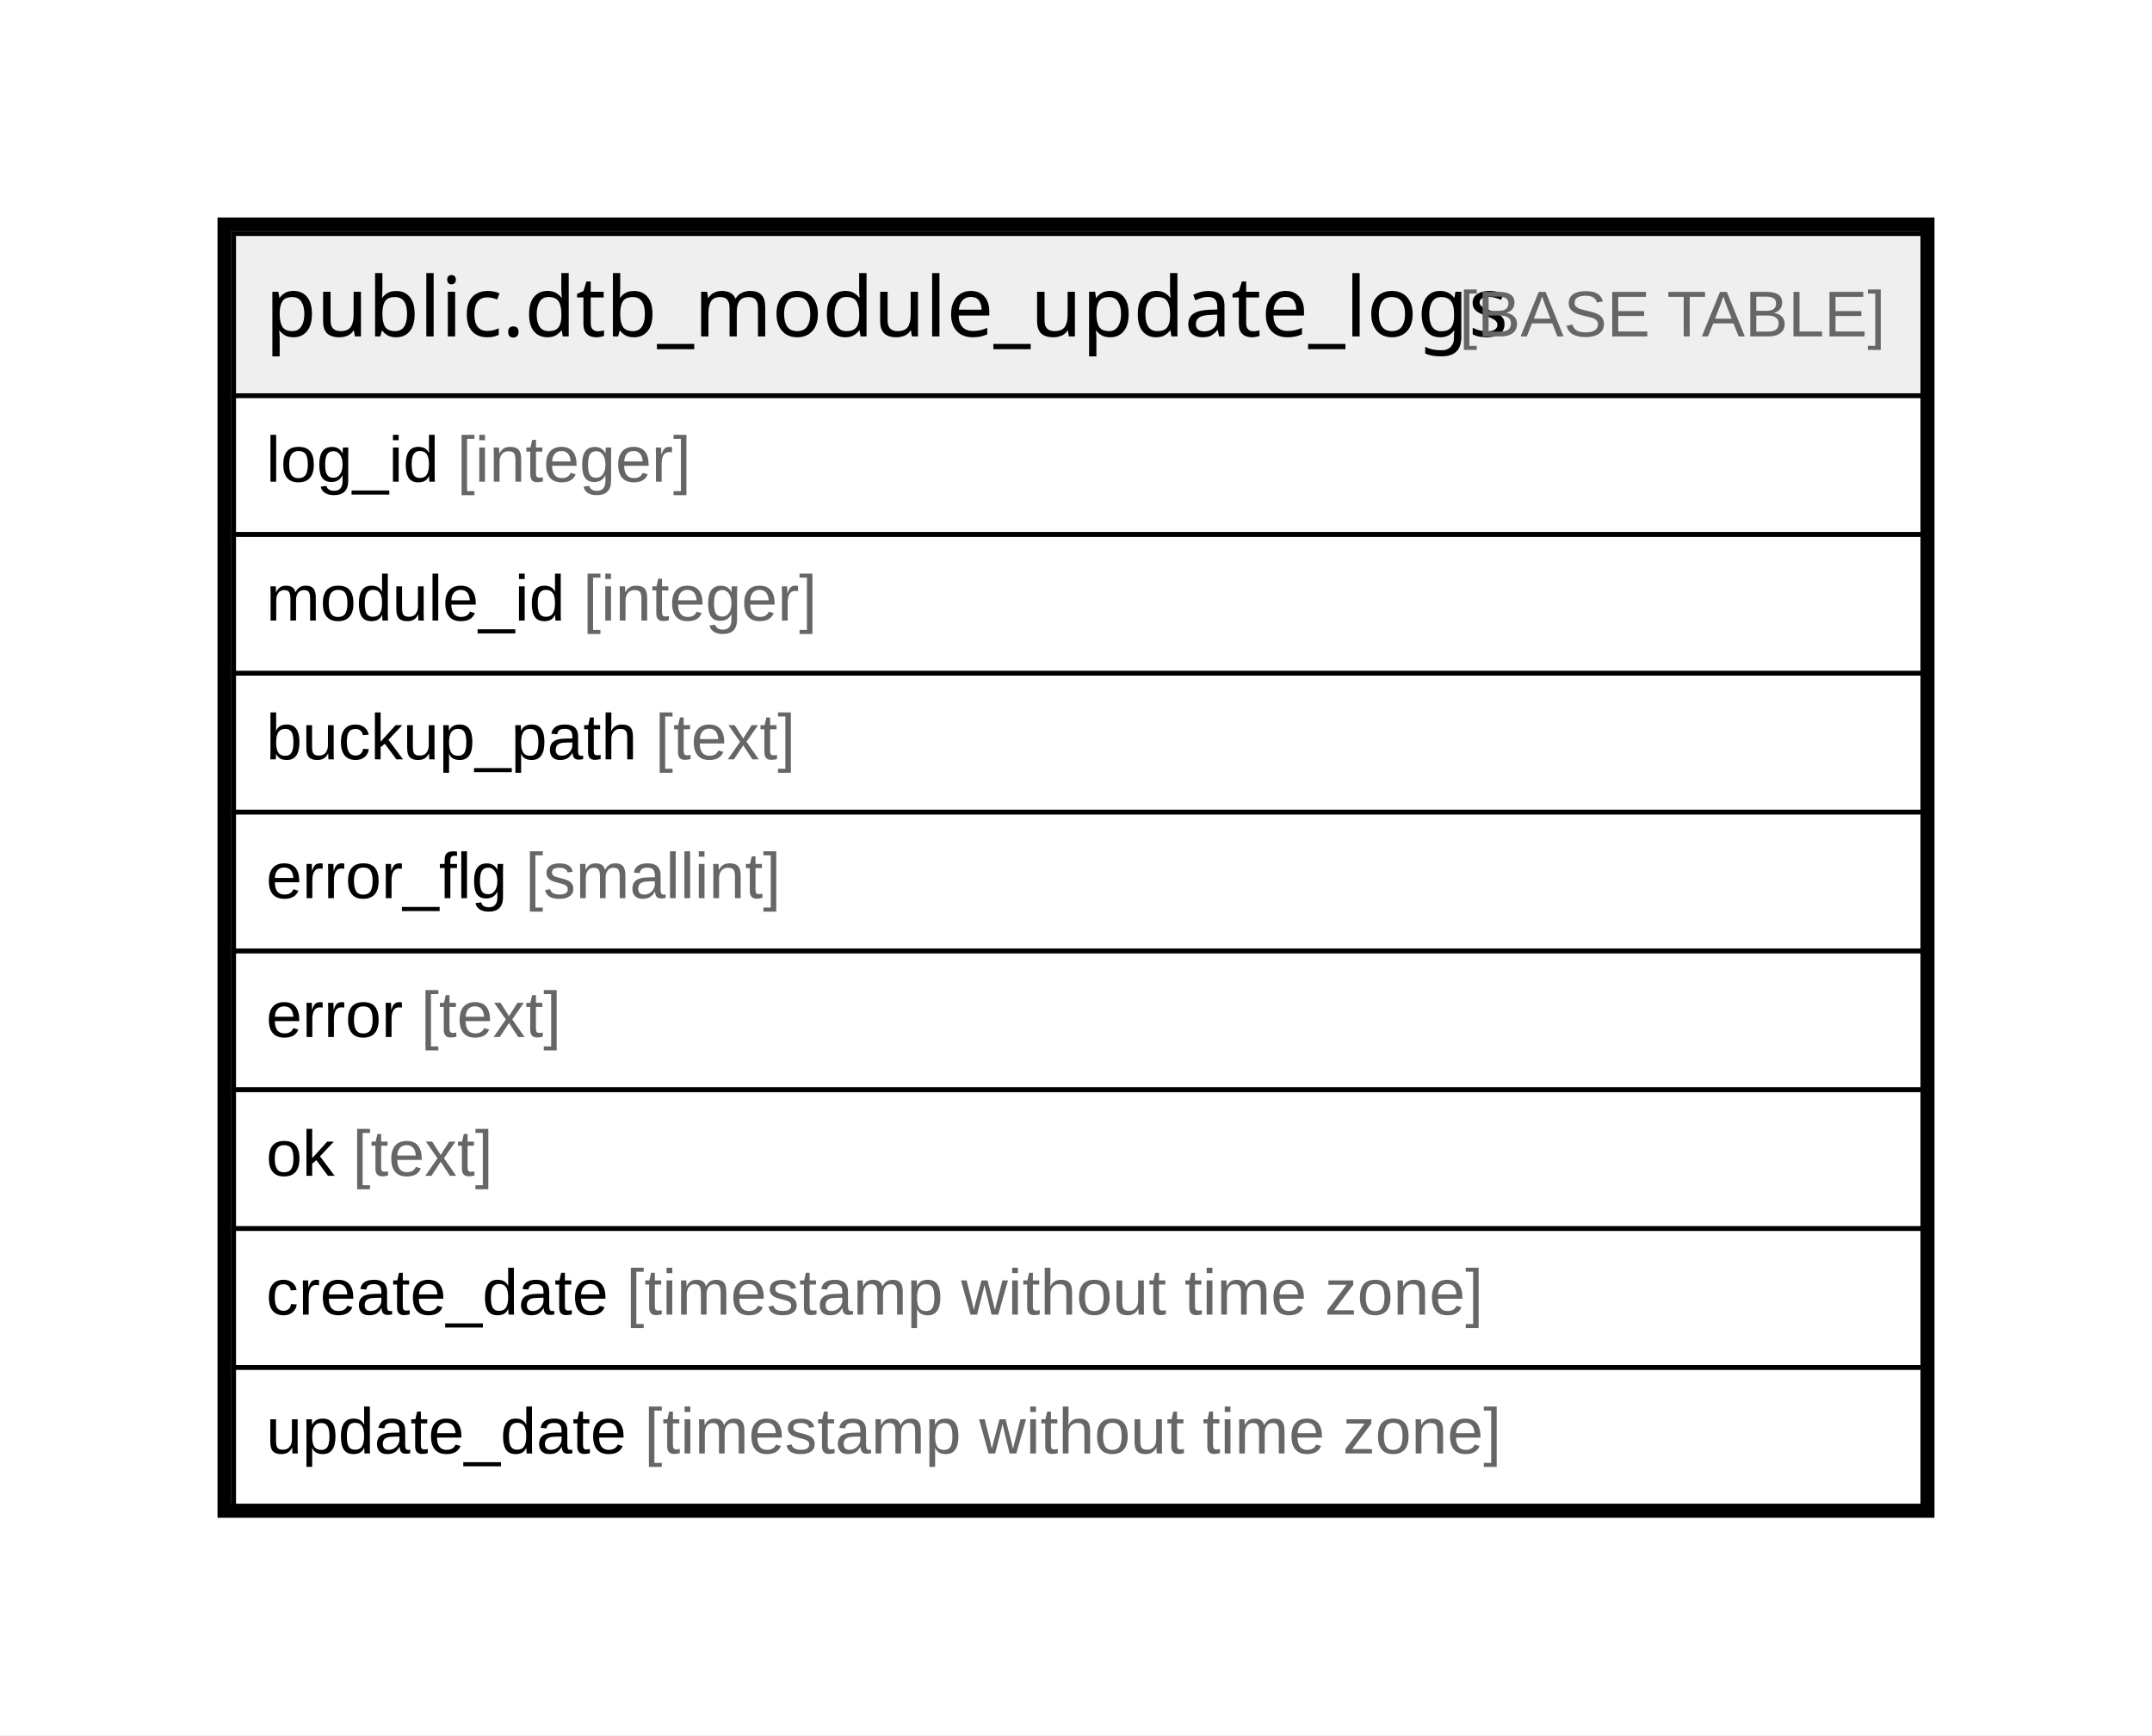
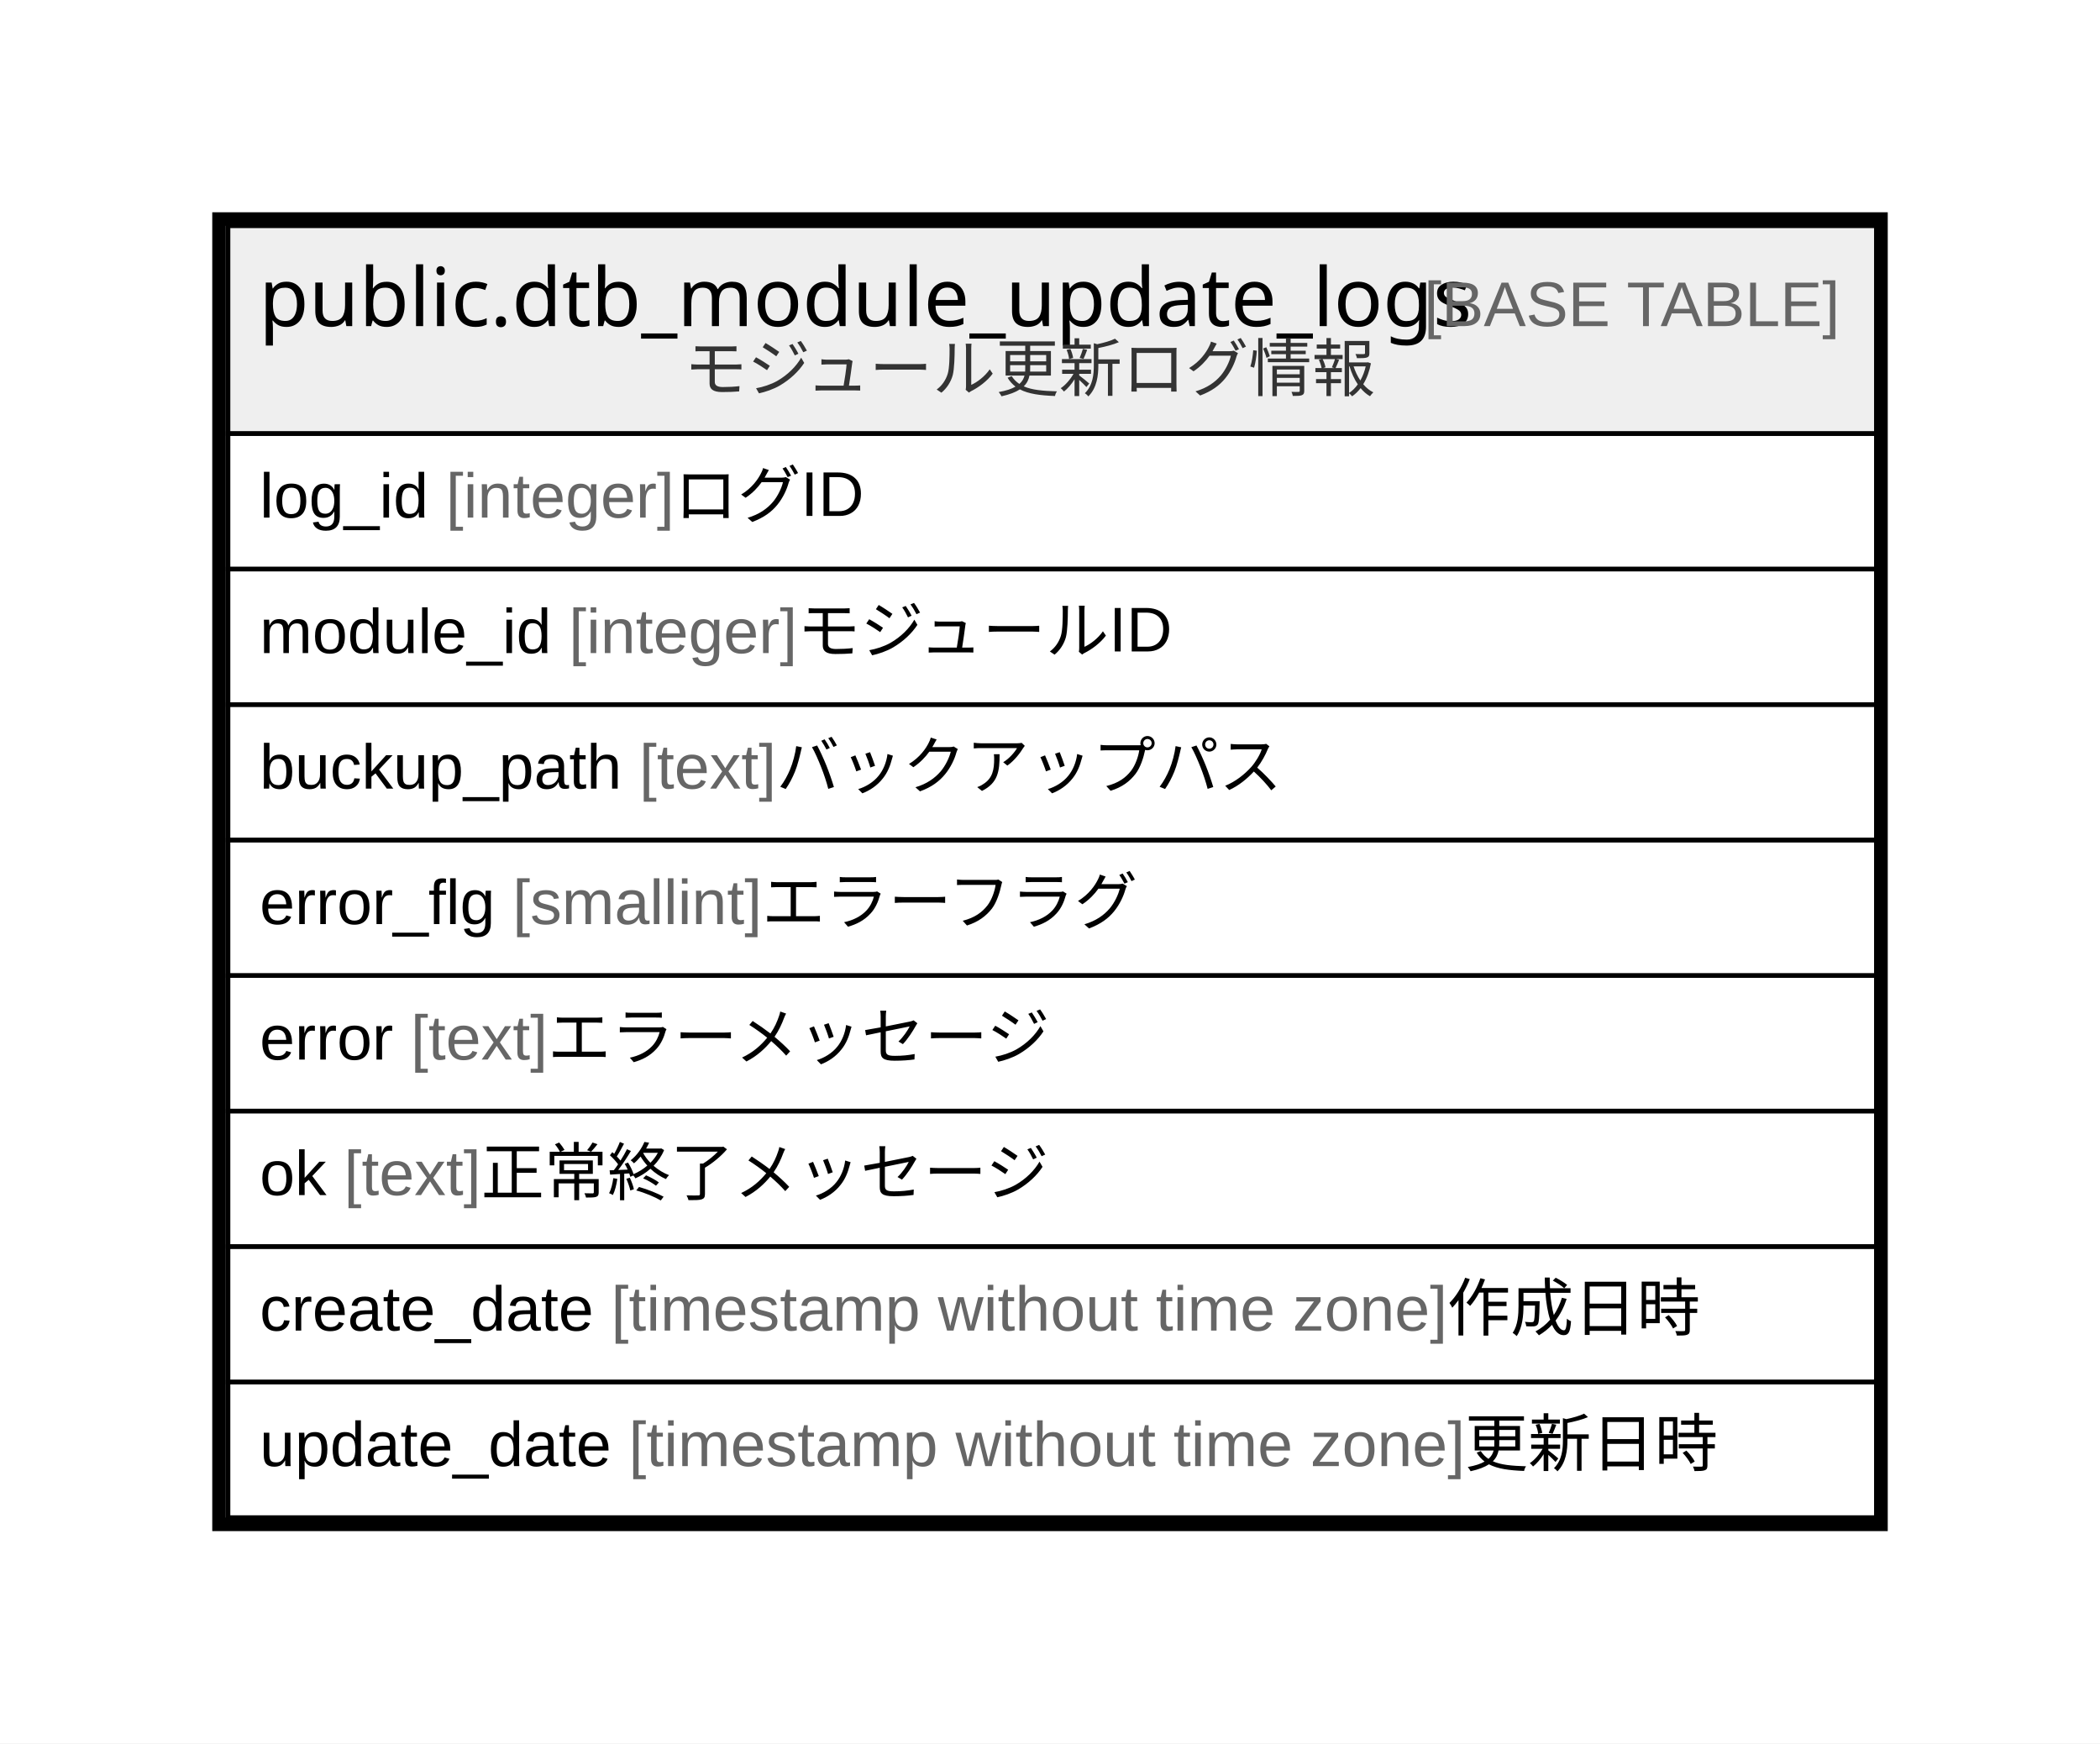
- <svg xmlns="http://www.w3.org/2000/svg" width="465pt" height="375pt" viewBox="0.00 0.00 465.00 375.00">
-   <g id="graph0" class="graph" transform="scale(1 1) rotate(0) translate(4 371)">
-     <polygon fill="#ffffff" stroke="transparent" points="-4,4 -4,-371 461,-371 461,4 -4,4" />
+ <svg xmlns="http://www.w3.org/2000/svg" width="465pt" height="386pt" viewBox="0.00 0.00 465.00 386.00">
+   <g id="graph0" class="graph" transform="scale(1 1) rotate(0) translate(4 382)">
+     <polygon fill="#ffffff" stroke="transparent" points="-4,4 -4,-382 461,-382 461,4 -4,4" />
    <g id="node1" class="node">
-       <polygon fill="#efefef" stroke="transparent" points="46.5,-285.5 46.5,-320.5 411.5,-320.5 411.5,-285.5 46.5,-285.5" />
-       <polygon fill="none" stroke="#000000" points="46.5,-285.5 46.5,-320.5 411.5,-320.5 411.5,-285.5 46.5,-285.5" />
-       <text text-anchor="start" x="53.326" y="-298.3" font-family="Arial Bold" font-size="18.00" fill="#000000">public.dtb_module_update_logs</text>
-       <text text-anchor="start" x="307.42" y="-298.3" font-family="Arial" font-size="14.00" fill="#000000"> </text>
-       <text text-anchor="start" x="311.31" y="-298.3" font-family="Arial" font-size="14.00" fill="#666666">[BASE TABLE]</text>
-       <polygon fill="none" stroke="#000000" points="46.5,-255.5 46.5,-285.5 411.5,-285.5 411.5,-255.5 46.5,-255.5" />
-       <text text-anchor="start" x="53.5" y="-266.9" font-family="Arial" font-size="14.00" fill="#000000">log_id </text>
-       <text text-anchor="start" x="94.734" y="-266.9" font-family="Arial" font-size="14.00" fill="#666666">[integer]</text>
-       <polygon fill="none" stroke="#000000" points="46.5,-225.5 46.5,-255.5 411.5,-255.5 411.5,-225.5 46.5,-225.5" />
-       <text text-anchor="start" x="53.5" y="-236.9" font-family="Arial" font-size="14.00" fill="#000000">module_id </text>
-       <text text-anchor="start" x="121.96" y="-236.9" font-family="Arial" font-size="14.00" fill="#666666">[integer]</text>
-       <polygon fill="none" stroke="#000000" points="46.5,-195.5 46.5,-225.5 411.5,-225.5 411.5,-195.5 46.5,-195.5" />
-       <text text-anchor="start" x="53.5" y="-206.9" font-family="Arial" font-size="14.00" fill="#000000">buckup_path </text>
-       <text text-anchor="start" x="137.542" y="-206.9" font-family="Arial" font-size="14.00" fill="#666666">[text]</text>
-       <polygon fill="none" stroke="#000000" points="46.5,-165.5 46.5,-195.5 411.5,-195.5 411.5,-165.5 46.5,-165.5" />
-       <text text-anchor="start" x="53.5" y="-176.9" font-family="Arial" font-size="14.00" fill="#000000">error_flg </text>
-       <text text-anchor="start" x="109.5" y="-176.9" font-family="Arial" font-size="14.00" fill="#666666">[smallint]</text>
-       <polygon fill="none" stroke="#000000" points="46.5,-135.5 46.5,-165.5 411.5,-165.5 411.5,-135.5 46.5,-135.5" />
-       <text text-anchor="start" x="53.5" y="-146.9" font-family="Arial" font-size="14.00" fill="#000000">error </text>
-       <text text-anchor="start" x="86.938" y="-146.9" font-family="Arial" font-size="14.00" fill="#666666">[text]</text>
-       <polygon fill="none" stroke="#000000" points="46.5,-105.5 46.5,-135.5 411.5,-135.5 411.5,-105.5 46.5,-105.5" />
-       <text text-anchor="start" x="53.5" y="-116.9" font-family="Arial" font-size="14.00" fill="#000000">ok </text>
-       <text text-anchor="start" x="72.173" y="-116.9" font-family="Arial" font-size="14.00" fill="#666666">[text]</text>
-       <polygon fill="none" stroke="#000000" points="46.5,-75.5 46.5,-105.5 411.5,-105.5 411.5,-75.5 46.5,-75.5" />
-       <text text-anchor="start" x="53.5" y="-86.9" font-family="Arial" font-size="14.00" fill="#000000">create_date </text>
-       <text text-anchor="start" x="131.311" y="-86.9" font-family="Arial" font-size="14.00" fill="#666666">[timestamp without time zone]</text>
-       <polygon fill="none" stroke="#000000" points="46.5,-45.5 46.5,-75.5 411.5,-75.5 411.5,-45.5 46.5,-45.5" />
-       <text text-anchor="start" x="53.5" y="-56.9" font-family="Arial" font-size="14.00" fill="#000000">update_date </text>
-       <text text-anchor="start" x="135.215" y="-56.9" font-family="Arial" font-size="14.00" fill="#666666">[timestamp without time zone]</text>
-       <polygon fill="none" stroke="#000000" stroke-width="3" points="44.5,-44.5 44.5,-322.5 412.5,-322.5 412.5,-44.5 44.5,-44.5" />
+       <polygon fill="#efefef" stroke="transparent" points="46.5,-286 46.5,-332 411.5,-332 411.5,-286 46.5,-286" />
+       <polygon fill="none" stroke="#000000" points="46.5,-286 46.5,-332 411.5,-332 411.5,-286 46.5,-286" />
+       <text text-anchor="start" x="53.326" y="-309.8" font-family="Arial Bold" font-size="18.00" fill="#000000">public.dtb_module_update_logs</text>
+       <text text-anchor="start" x="307.42" y="-309.8" font-family="Arial" font-size="14.00" fill="#000000"> </text>
+       <text text-anchor="start" x="311.31" y="-309.8" font-family="Arial" font-size="14.00" fill="#666666">[BASE TABLE]</text>
+       <text text-anchor="start" x="147.465" y="-295.4" font-family="Arial" font-size="14.00" fill="#333333">モジュール更新ログ情報</text>
+       <polygon fill="none" stroke="#000000" points="46.5,-256 46.5,-286 411.5,-286 411.5,-256 46.5,-256" />
+       <text text-anchor="start" x="53.5" y="-267.4" font-family="Arial" font-size="14.00" fill="#000000">log_id </text>
+       <text text-anchor="start" x="94.734" y="-267.4" font-family="Arial" font-size="14.00" fill="#666666">[integer]</text>
+       <text text-anchor="start" x="145.304" y="-267.4" font-family="Arial" font-size="14.00" fill="#000000"> ログID</text>
+       <polygon fill="none" stroke="#000000" points="46.5,-226 46.5,-256 411.5,-256 411.5,-226 46.5,-226" />
+       <text text-anchor="start" x="53.5" y="-237.4" font-family="Arial" font-size="14.00" fill="#000000">module_id </text>
+       <text text-anchor="start" x="121.96" y="-237.4" font-family="Arial" font-size="14.00" fill="#666666">[integer]</text>
+       <text text-anchor="start" x="172.529" y="-237.4" font-family="Arial" font-size="14.00" fill="#000000"> モジュールID</text>
+       <polygon fill="none" stroke="#000000" points="46.5,-196 46.5,-226 411.5,-226 411.5,-196 46.5,-196" />
+       <text text-anchor="start" x="53.5" y="-207.4" font-family="Arial" font-size="14.00" fill="#000000">buckup_path </text>
+       <text text-anchor="start" x="137.542" y="-207.4" font-family="Arial" font-size="14.00" fill="#666666">[text]</text>
+       <text text-anchor="start" x="167.887" y="-207.4" font-family="Arial" font-size="14.00" fill="#000000"> バックアップパス</text>
+       <polygon fill="none" stroke="#000000" points="46.5,-166 46.5,-196 411.5,-196 411.5,-166 46.5,-166" />
+       <text text-anchor="start" x="53.5" y="-177.4" font-family="Arial" font-size="14.00" fill="#000000">error_flg </text>
+       <text text-anchor="start" x="109.5" y="-177.4" font-family="Arial" font-size="14.00" fill="#666666">[smallint]</text>
+       <text text-anchor="start" x="164.717" y="-177.4" font-family="Arial" font-size="14.00" fill="#000000"> エラーフラグ</text>
+       <polygon fill="none" stroke="#000000" points="46.5,-136 46.5,-166 411.5,-166 411.5,-136 46.5,-136" />
+       <text text-anchor="start" x="53.5" y="-147.4" font-family="Arial" font-size="14.00" fill="#000000">error </text>
+       <text text-anchor="start" x="86.938" y="-147.4" font-family="Arial" font-size="14.00" fill="#666666">[text]</text>
+       <text text-anchor="start" x="117.283" y="-147.4" font-family="Arial" font-size="14.00" fill="#000000"> エラーメッセージ</text>
+       <polygon fill="none" stroke="#000000" points="46.5,-106 46.5,-136 411.5,-136 411.5,-106 46.5,-106" />
+       <text text-anchor="start" x="53.5" y="-117.4" font-family="Arial" font-size="14.00" fill="#000000">ok </text>
+       <text text-anchor="start" x="72.173" y="-117.4" font-family="Arial" font-size="14.00" fill="#666666">[text]</text>
+       <text text-anchor="start" x="102.518" y="-117.4" font-family="Arial" font-size="14.00" fill="#000000"> 正常終了メッセージ</text>
+       <polygon fill="none" stroke="#000000" points="46.5,-76 46.5,-106 411.5,-106 411.5,-76 46.5,-76" />
+       <text text-anchor="start" x="53.5" y="-87.4" font-family="Arial" font-size="14.00" fill="#000000">create_date </text>
+       <text text-anchor="start" x="131.311" y="-87.4" font-family="Arial" font-size="14.00" fill="#666666">[timestamp without time zone]</text>
+       <text text-anchor="start" x="316.451" y="-87.4" font-family="Arial" font-size="14.00" fill="#000000"> 作成日時</text>
+       <polygon fill="none" stroke="#000000" points="46.5,-46 46.5,-76 411.5,-76 411.5,-46 46.5,-46" />
+       <text text-anchor="start" x="53.5" y="-57.4" font-family="Arial" font-size="14.00" fill="#000000">update_date </text>
+       <text text-anchor="start" x="135.215" y="-57.4" font-family="Arial" font-size="14.00" fill="#666666">[timestamp without time zone]</text>
+       <text text-anchor="start" x="320.355" y="-57.4" font-family="Arial" font-size="14.00" fill="#000000"> 更新日時</text>
+       <polygon fill="none" stroke="#000000" stroke-width="3" points="44.5,-44.5 44.5,-333.5 412.5,-333.5 412.5,-44.5 44.5,-44.5" />
    </g>
  </g>
</svg>
